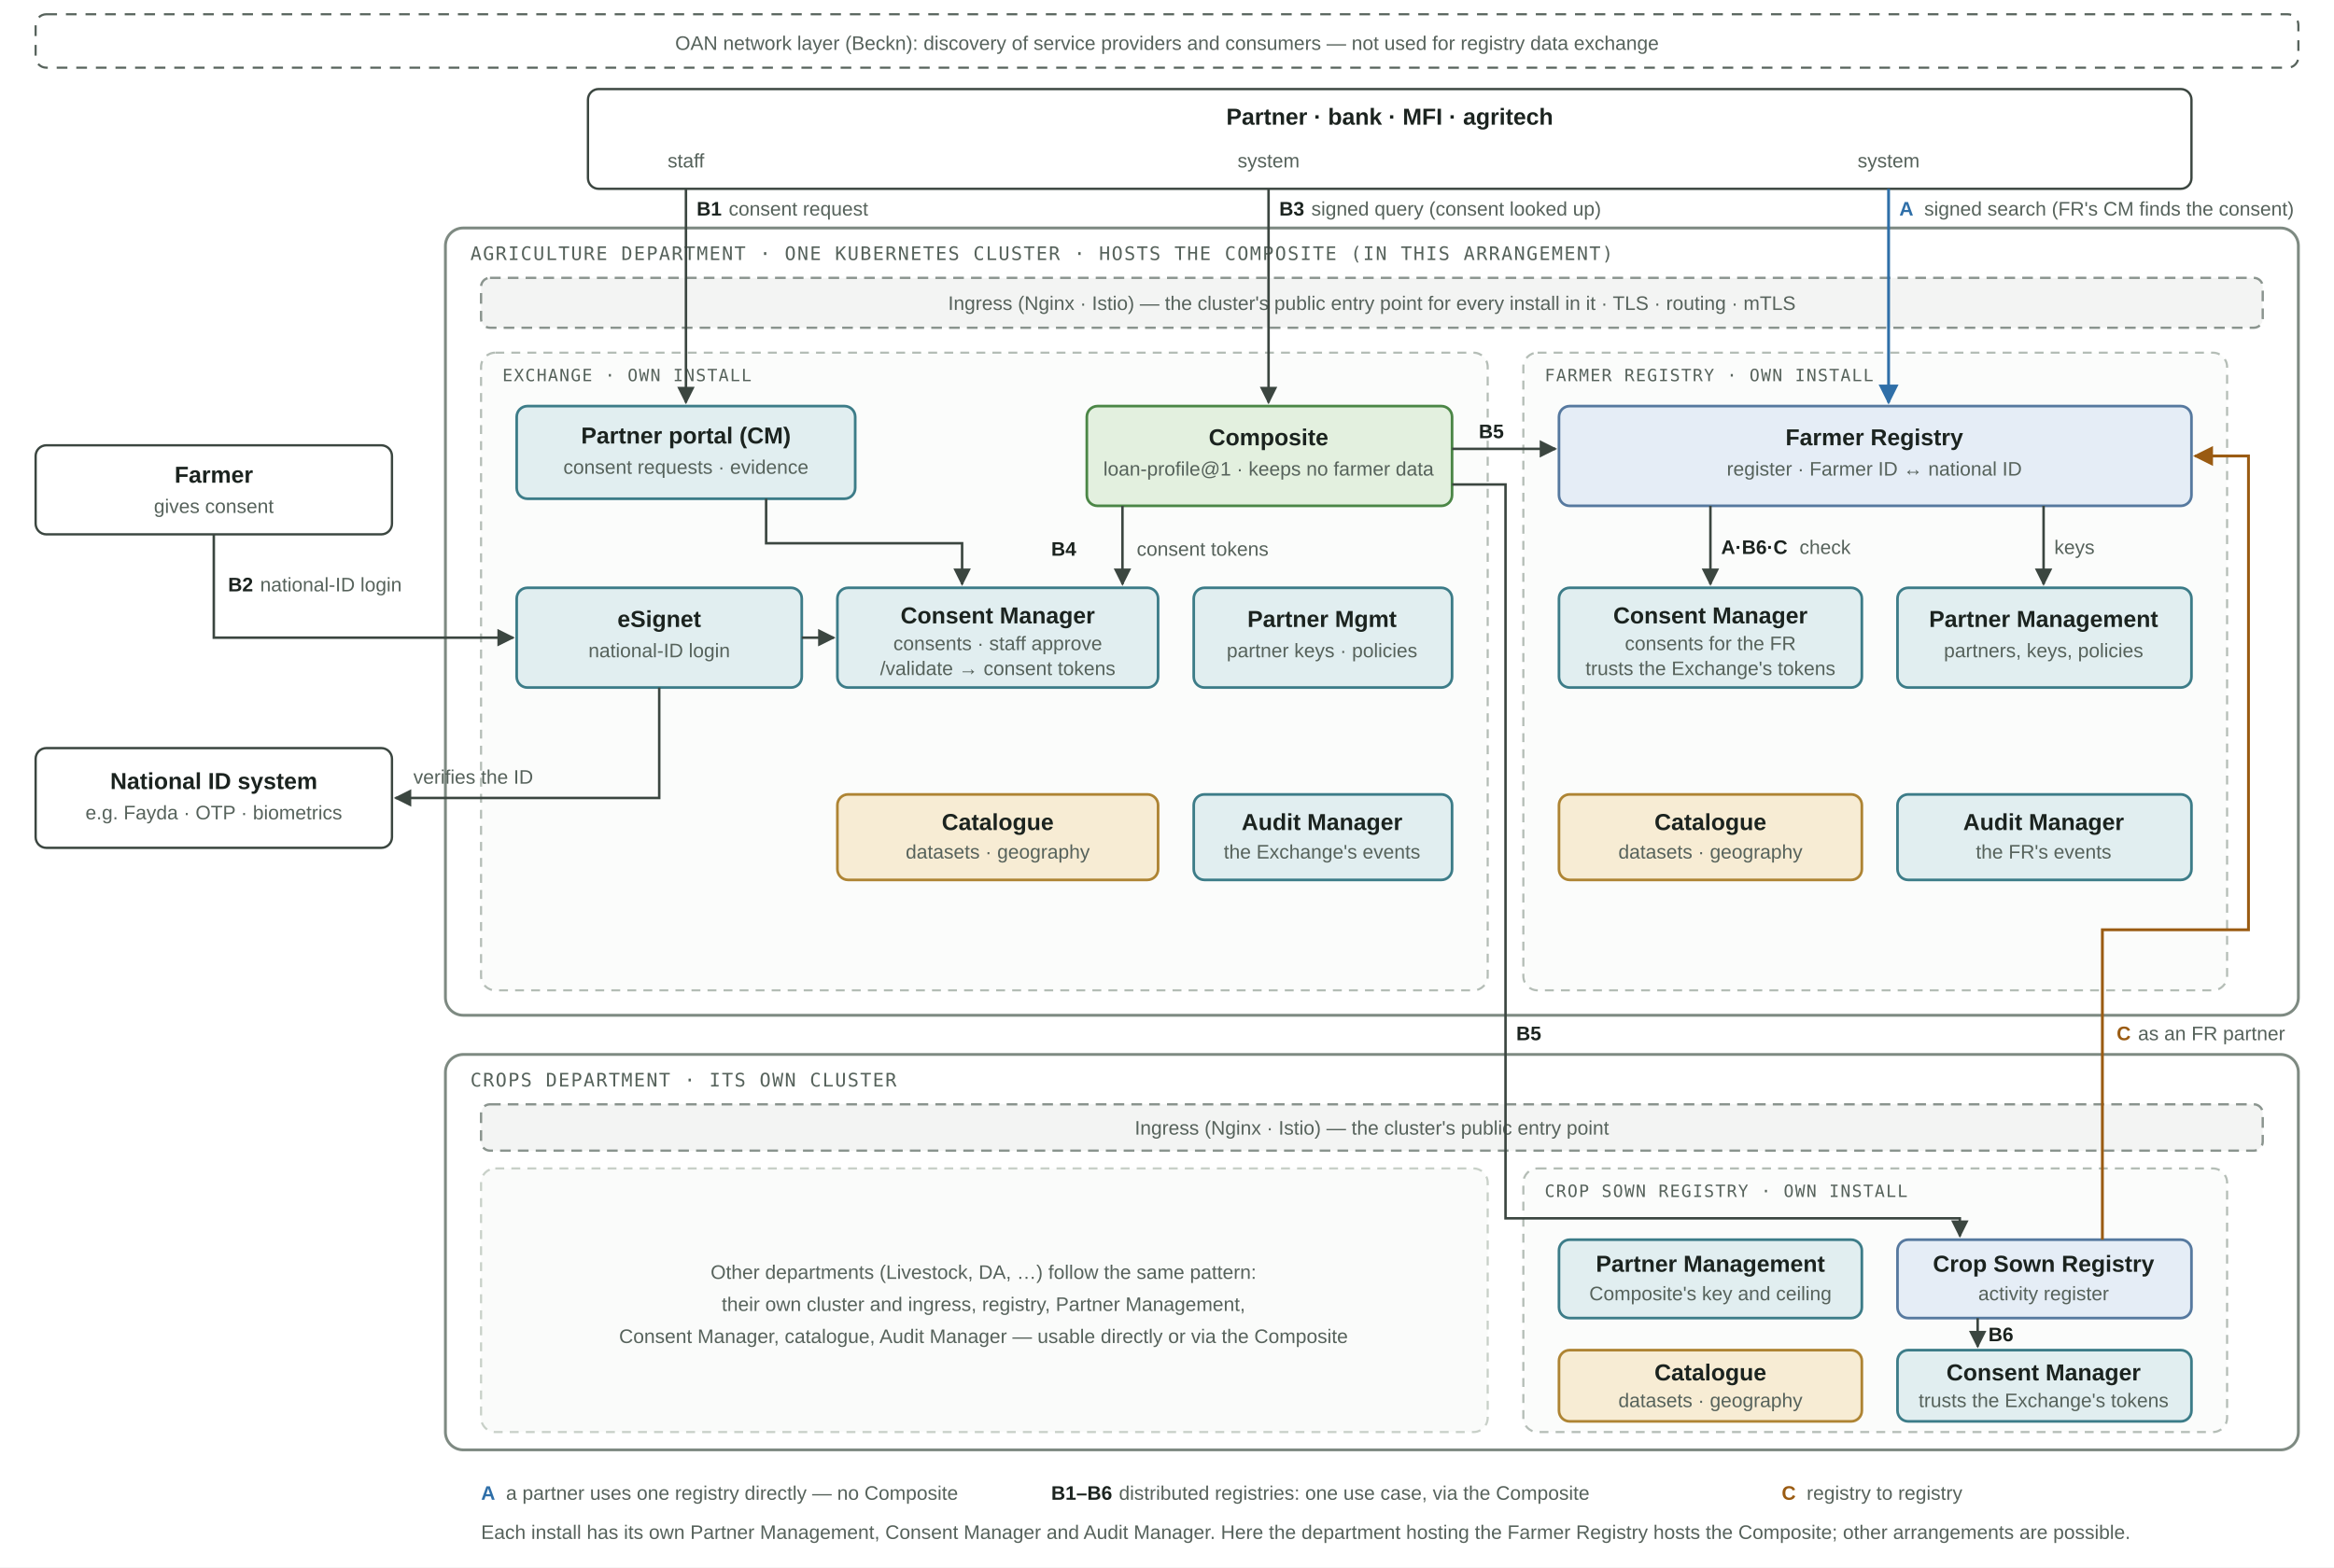
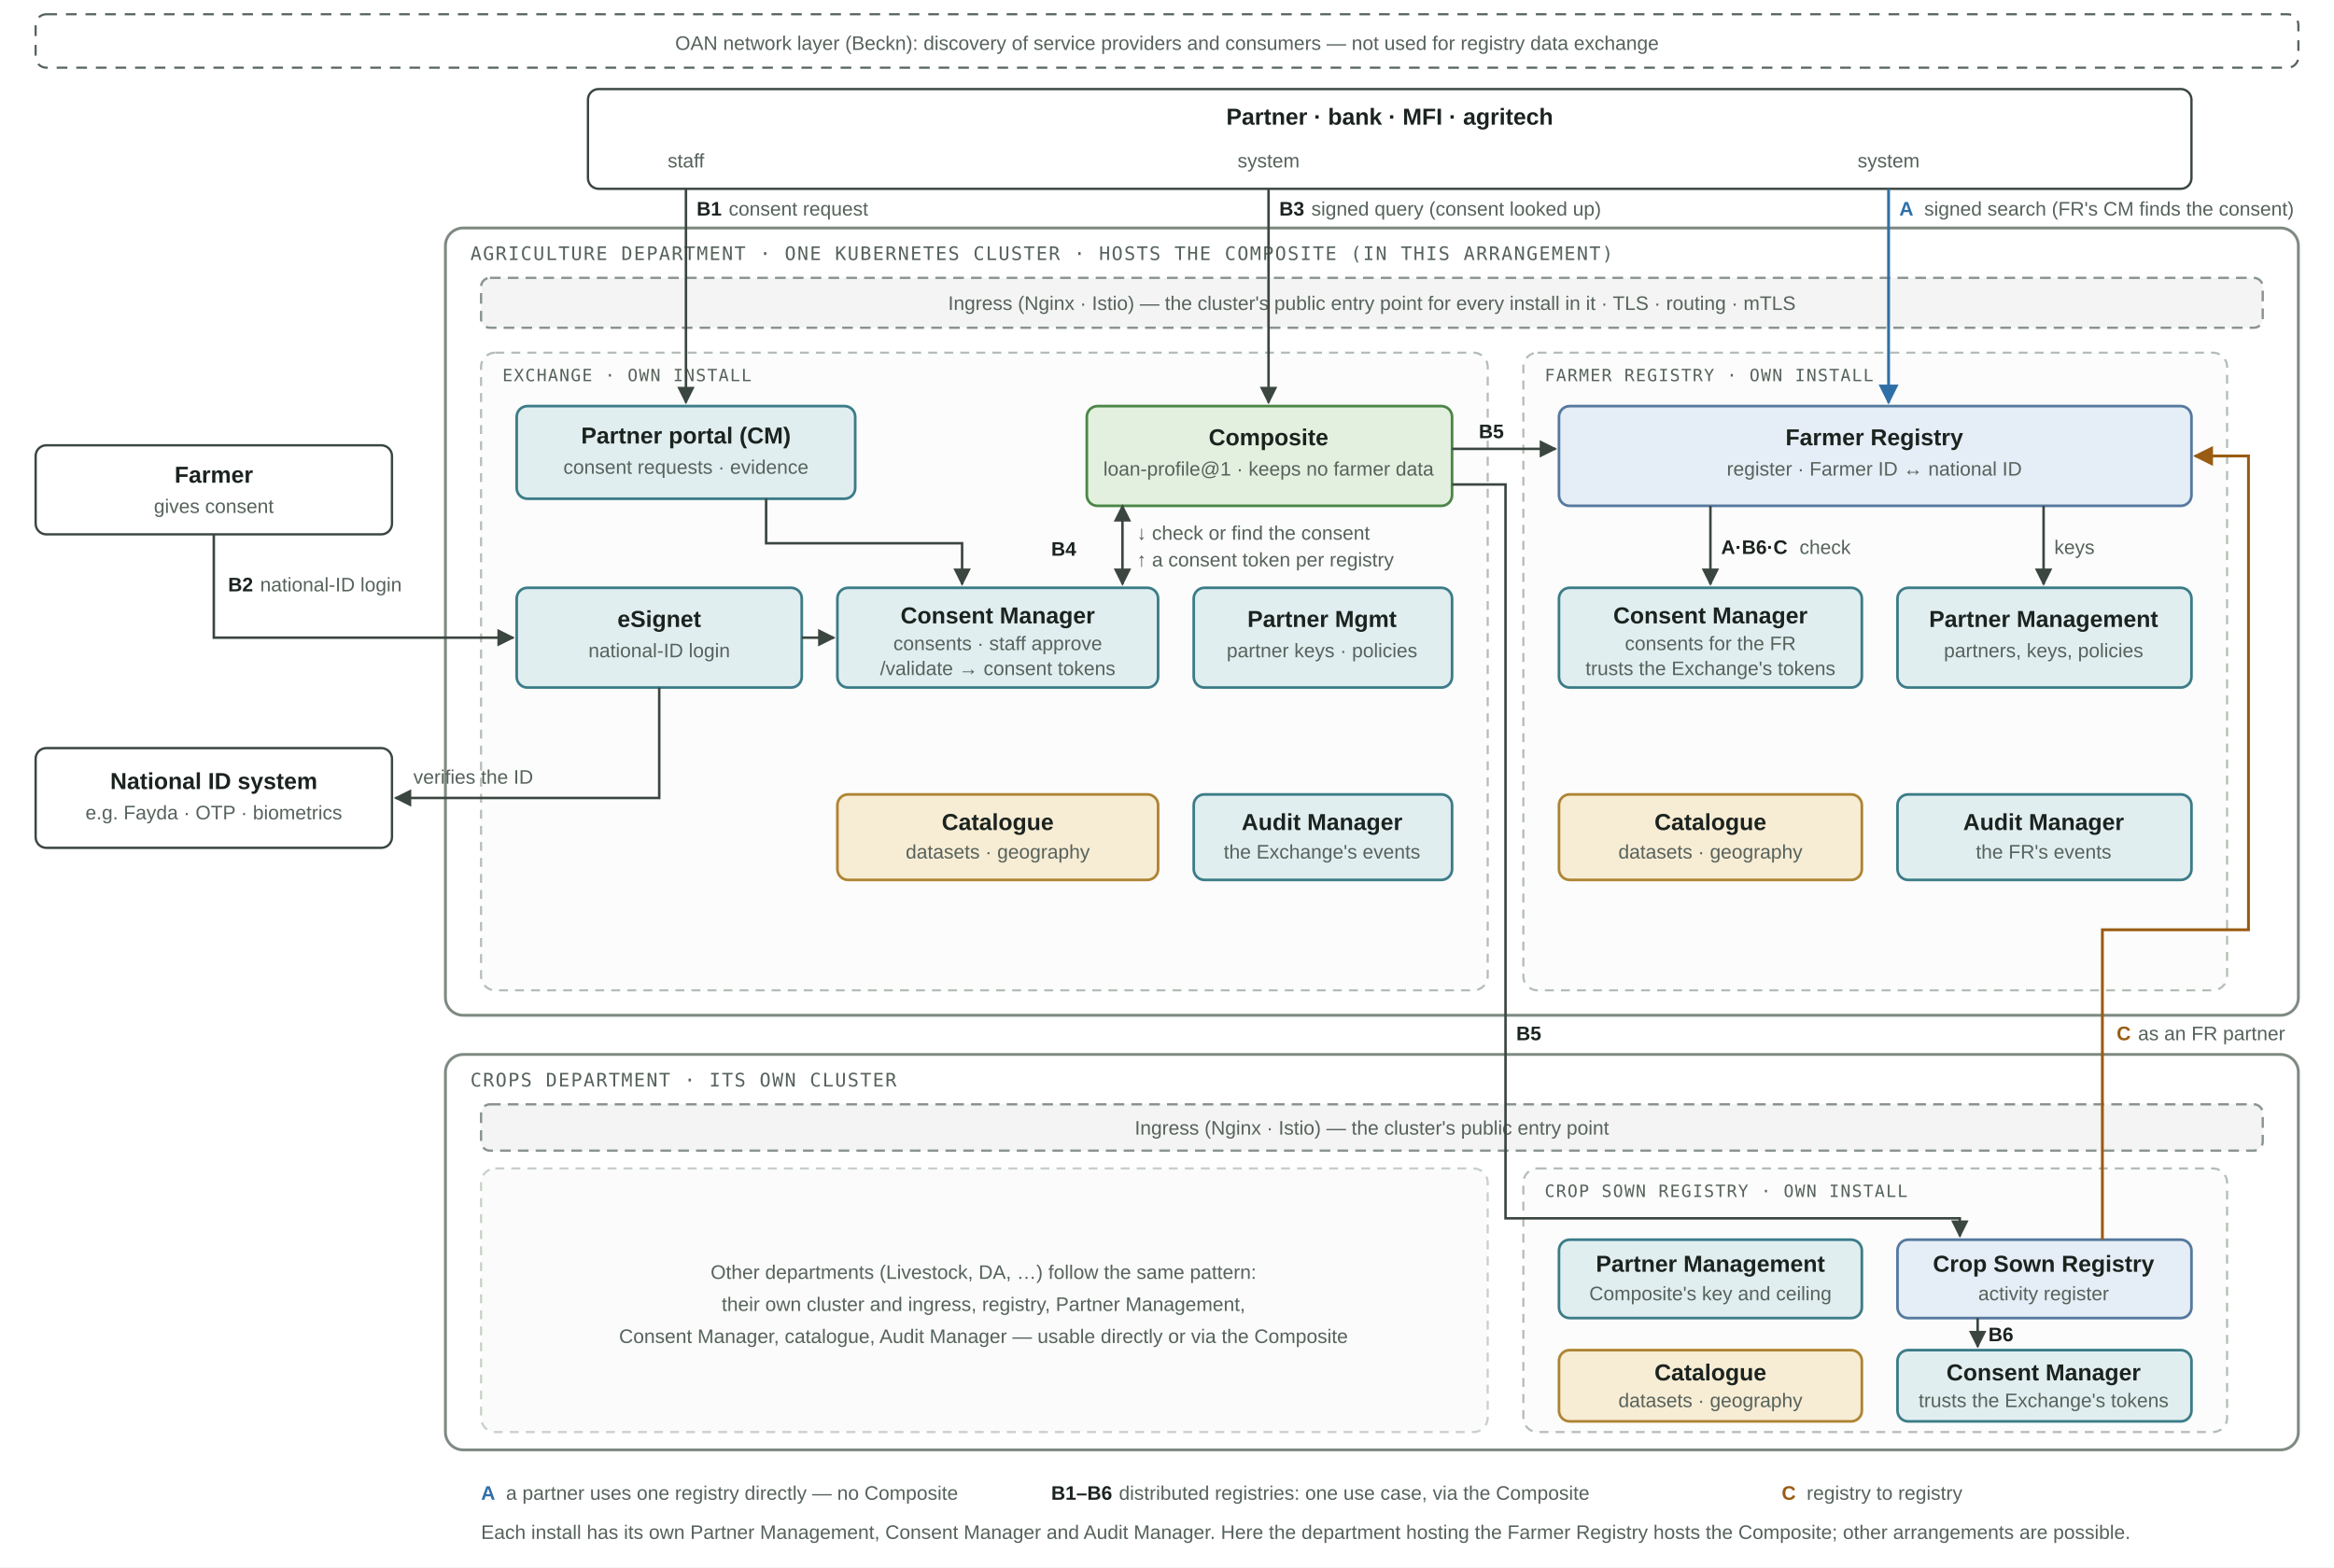
<svg xmlns="http://www.w3.org/2000/svg" width="1310" height="880" viewBox="0 0 1310 880" role="img" aria-label="Agri Stack across departments. Each department runs its own Kubernetes cluster behind its own ingress. In the Agriculture Department, which hosts the Composite in this arrangement, the Exchange (partner portal, Consent Manager, Partner Management, eSignet, Composite) and the Farmer Registry are separate installs, each with its own Partner Management (partners, their keys and access policies), Consent Manager and Audit Manager. Path A: a partner calls the Farmer Registry directly; the registry's Consent Manager finds the farmer's consent. Path B, distributed registries: the farmer's consent is collected at the Exchange (the farmer logs in with the national ID), the partner's system queries the Composite (no consent ID needed: the Exchange Consent Manager finds the consent), which gets a consent token per registry from the Exchange Consent Manager and searches the Farmer Registry and the Crop Sown Registry; each registry checks its consent token at its own Consent Manager, offline, with the Exchange Consent Manager's public key: the departments never call the Exchange. Path C: the Crop Sown Registry calls the Farmer Registry as one of its partners.">
  <style>
text{font-family:'Public Sans','Helvetica Neue',Arial,sans-serif;fill:#1B231F}
.t{font-size:13px;font-weight:600} .s{font-size:11px;fill:#56625B} .lbl{font-size:11px;fill:#56625B}
.cap{font-size:10.5px;letter-spacing:.07em;fill:#56625B;font-family:'JetBrains Mono',Menlo,monospace}
.cap2{font-size:9.5px;letter-spacing:.07em;fill:#56625B;font-family:'JetBrains Mono',Menlo,monospace}
.n{font-size:11px;font-weight:700;fill:#1B231F}
.l1{fill:#E5EDF6;stroke:#56799F;stroke-width:1.5} .l2{fill:#F7ECD4;stroke:#AE8433;stroke-width:1.5}
.dpi{fill:#E1EEF0;stroke:#3C7C88;stroke-width:1.5} .uc{fill:#E3F0DF;stroke:#4B8646;stroke-width:1.5}
.plain{fill:#FFFFFF;stroke:#3B4640;stroke-width:1.3}
.infra{fill:#F3F4F3;stroke:#8A948E;stroke-width:1.3;stroke-dasharray:6 4}
.cluster{fill:none;stroke:#7E8A82;stroke-width:1.6}
.ns{fill:#FBFCFB;stroke:#B4BDB6;stroke-width:1.2;stroke-dasharray:5 4}
.faint{fill:#FAFBFA;stroke:#C8D0C8;stroke-width:1.2;stroke-dasharray:5 4}
.band{fill:none;stroke:#56625B;stroke-width:1.2;stroke-dasharray:6 5}
.ar{stroke:#3B4640;stroke-width:1.4;fill:none} .ar.d{stroke-dasharray:5 4}
.arA{stroke:#2F6FA8;stroke-width:1.6;fill:none} .arC{stroke:#9A5B12;stroke-width:1.6;fill:none}
.nA{font-size:11px;font-weight:700;fill:#2F6FA8} .nC{font-size:11px;font-weight:700;fill:#9A5B12}
</style>
  <rect width="100%" height="100%" fill="#FFFFFF" />
  <defs>
    <marker id="a1" viewBox="0 0 10 10" refX="9" refY="5" markerWidth="7" markerHeight="7" orient="auto-start-reverse">
      <path d="M0,0 L10,5 L0,10 z" fill="#3B4640" />
    </marker>
    <marker id="aA" viewBox="0 0 10 10" refX="9" refY="5" markerWidth="7" markerHeight="7" orient="auto-start-reverse">
      <path d="M0,0 L10,5 L0,10 z" fill="#2F6FA8" />
    </marker>
    <marker id="aC" viewBox="0 0 10 10" refX="9" refY="5" markerWidth="7" markerHeight="7" orient="auto-start-reverse">
      <path d="M0,0 L10,5 L0,10 z" fill="#9A5B12" />
    </marker>
  </defs>
  <rect class="band" x="20" y="8" width="1270" height="30" rx="6" />
  <text class="lbl" x="655" y="28" text-anchor="middle">OAN network layer (Beckn): discovery of service providers and consumers — not used for registry data exchange</text>
  <rect class="plain" x="330" y="50" width="900" height="56" rx="6" />
  <text class="t" x="780" y="70" text-anchor="middle">Partner · bank · MFI · agritech</text>
  <text class="s" x="385" y="94" text-anchor="middle">staff</text>
  <text class="s" x="712" y="94" text-anchor="middle">system</text>
  <text class="s" x="1060" y="94" text-anchor="middle">system</text>
  <rect class="plain" x="20" y="250" width="200" height="50" rx="6" />
  <text class="t" x="120" y="271" text-anchor="middle">Farmer</text>
  <text class="s" x="120" y="288" text-anchor="middle">gives consent</text>
  <rect class="plain" x="20" y="420" width="200" height="56" rx="6" />
  <text class="t" x="120" y="443" text-anchor="middle">National ID system</text>
  <text class="s" x="120" y="460" text-anchor="middle">e.g. Fayda · OTP · biometrics</text>
  <rect class="cluster" x="250" y="128" width="1040" height="442" rx="10" />
  <text class="cap" x="264" y="146">AGRICULTURE DEPARTMENT · ONE KUBERNETES CLUSTER · HOSTS THE COMPOSITE (IN THIS ARRANGEMENT)</text>
  <rect class="infra" x="270" y="156" width="1000" height="28" rx="5" />
  <text class="s" x="770" y="174" text-anchor="middle">Ingress (Nginx · Istio) — the cluster's public entry point for every install in it · TLS · routing · mTLS</text>
  <rect class="ns" x="270" y="198" width="565" height="358" rx="8" />
  <text class="cap2" x="282" y="214">EXCHANGE · OWN INSTALL</text>
  <rect class="dpi" x="290" y="228" width="190" height="52" rx="6" />
  <text class="t" x="385" y="249" text-anchor="middle">Partner portal (CM)</text>
  <text class="s" x="385" y="266" text-anchor="middle">consent requests · evidence</text>
  <rect class="uc" x="610" y="228" width="205" height="56" rx="6" />
  <text class="t" x="712" y="250" text-anchor="middle">Composite</text>
  <text class="s" x="712" y="267" text-anchor="middle">loan-profile@1 · keeps no farmer data</text>
  <rect class="dpi" x="290" y="330" width="160" height="56" rx="6" />
  <text class="t" x="370" y="352" text-anchor="middle">eSignet</text>
  <text class="s" x="370" y="369" text-anchor="middle">national-ID login</text>
  <rect class="dpi" x="470" y="330" width="180" height="56" rx="6" />
  <text class="t" x="560" y="350" text-anchor="middle">Consent Manager</text>
  <text class="s" x="560" y="365" text-anchor="middle">consents · staff approve</text>
  <text class="s" x="560" y="379" text-anchor="middle">/validate → consent tokens</text>
  <rect class="dpi" x="670" y="330" width="145" height="56" rx="6" />
  <text class="t" x="742" y="352" text-anchor="middle">Partner Mgmt</text>
  <text class="s" x="742" y="369" text-anchor="middle">partner keys · policies</text>
  <rect class="l2" x="470" y="446" width="180" height="48" rx="6" />
  <text class="t" x="560" y="466" text-anchor="middle">Catalogue</text>
  <text class="s" x="560" y="482" text-anchor="middle">datasets · geography</text>
  <rect class="dpi" x="670" y="446" width="145" height="48" rx="6" />
  <text class="t" x="742" y="466" text-anchor="middle">Audit Manager</text>
  <text class="s" x="742" y="482" text-anchor="middle">the Exchange's events</text>
  <rect class="ns" x="855" y="198" width="395" height="358" rx="8" />
  <text class="cap2" x="867" y="214">FARMER REGISTRY · OWN INSTALL</text>
  <rect class="l1" x="875" y="228" width="355" height="56" rx="6" />
  <text class="t" x="1052" y="250" text-anchor="middle">Farmer Registry</text>
  <text class="s" x="1052" y="267" text-anchor="middle">register · Farmer ID ↔ national ID</text>
  <rect class="dpi" x="875" y="330" width="170" height="56" rx="6" />
  <text class="t" x="960" y="350" text-anchor="middle">Consent Manager</text>
  <text class="s" x="960" y="365" text-anchor="middle">consents for the FR</text>
  <text class="s" x="960" y="379" text-anchor="middle">trusts the Exchange's tokens</text>
  <rect class="dpi" x="1065" y="330" width="165" height="56" rx="6" />
  <text class="t" x="1147" y="352" text-anchor="middle">Partner Management</text>
  <text class="s" x="1147" y="369" text-anchor="middle">partners, keys, policies</text>
  <rect class="l2" x="875" y="446" width="170" height="48" rx="6" />
  <text class="t" x="960" y="466" text-anchor="middle">Catalogue</text>
  <text class="s" x="960" y="482" text-anchor="middle">datasets · geography</text>
  <rect class="dpi" x="1065" y="446" width="165" height="48" rx="6" />
  <text class="t" x="1147" y="466" text-anchor="middle">Audit Manager</text>
  <text class="s" x="1147" y="482" text-anchor="middle">the FR's events</text>
  <rect class="cluster" x="250" y="592" width="1040" height="222" rx="10" />
  <text class="cap" x="264" y="610">CROPS DEPARTMENT · ITS OWN CLUSTER</text>
  <rect class="infra" x="270" y="620" width="1000" height="26" rx="5" />
  <text class="s" x="770" y="637" text-anchor="middle">Ingress (Nginx · Istio) — the cluster's public entry point</text>
  <rect class="ns" x="855" y="656" width="395" height="148" rx="8" />
  <text class="cap2" x="867" y="672">CROP SOWN REGISTRY · OWN INSTALL</text>
  <rect class="dpi" x="875" y="696" width="170" height="44" rx="6" />
  <text class="t" x="960" y="714" text-anchor="middle">Partner Management</text>
  <text class="s" x="960" y="730" text-anchor="middle">Composite's key and ceiling</text>
  <rect class="l1" x="1065" y="696" width="165" height="44" rx="6" />
  <text class="t" x="1147" y="714" text-anchor="middle">Crop Sown Registry</text>
  <text class="s" x="1147" y="730" text-anchor="middle">activity register</text>
  <rect class="l2" x="875" y="758" width="170" height="40" rx="6" />
  <text class="t" x="960" y="775" text-anchor="middle">Catalogue</text>
  <text class="s" x="960" y="790" text-anchor="middle">datasets · geography</text>
  <rect class="dpi" x="1065" y="758" width="165" height="40" rx="6" />
  <text class="t" x="1147" y="775" text-anchor="middle">Consent Manager</text>
  <text class="s" x="1147" y="790" text-anchor="middle">trusts the Exchange's tokens</text>
  <rect class="faint" x="270" y="656" width="565" height="148" rx="8" />
  <text class="lbl" x="552" y="718" text-anchor="middle">Other departments (Livestock, DA, …) follow the same pattern:</text>
  <text class="lbl" x="552" y="736" text-anchor="middle">their own cluster and ingress, registry, Partner Management,</text>
  <text class="lbl" x="552" y="754" text-anchor="middle">Consent Manager, catalogue, Audit Manager — usable directly or via the Composite</text>
  <text class="nA" x="270" y="842">A</text>
  <text class="lbl" x="284" y="842">a partner uses one registry directly — no Composite</text>
  <text class="n" x="590" y="842">B1–B6</text>
  <text class="lbl" x="628" y="842">distributed registries: one use case, via the Composite</text>
  <text class="nC" x="1000" y="842">C</text>
  <text class="lbl" x="1014" y="842">registry to registry</text>
  <text class="lbl" x="270" y="864">Each install has its own Partner Management, Consent Manager and Audit Manager. Here the department hosting the Farmer Registry hosts the Composite; other arrangements are possible.</text>
  <line class="ar" x1="385" y1="106" x2="385" y2="226" marker-end="url(#a1)" />
  <text class="n" x="391" y="121">B1</text>
  <text class="lbl" x="409" y="121">consent request</text>
  <polyline class="ar" points="430,280 430,305 540,305 540,328" marker-end="url(#a1)" />
  <polyline class="ar" points="120,300 120,358 288,358" marker-end="url(#a1)" />
  <text class="n" x="128" y="332">B2</text>
  <text class="lbl" x="146" y="332">national-ID login</text>
  <polyline class="ar" points="370,386 370,448 222,448" marker-end="url(#a1)" />
  <text class="lbl" x="232" y="440">verifies the ID</text>
  <line class="ar" x1="450" y1="358" x2="468" y2="358" marker-end="url(#a1)" />
  <line class="ar" x1="712" y1="106" x2="712" y2="226" marker-end="url(#a1)" />
  <text class="n" x="718" y="121">B3</text>
  <text class="lbl" x="736" y="121">signed query (consent looked up)</text>
-   <polyline class="ar" points="630,284 630,328" marker-end="url(#a1)" />
+   <polyline class="ar" points="630,284 630,328" marker-end="url(#a1)" marker-start="url(#a1)" />
  <text class="n" x="590" y="312">B4</text>
-   <text class="lbl" x="638" y="312">consent tokens</text>
+   <text class="lbl" x="638" y="303">↓ check or find the consent</text>
+   <text class="lbl" x="638" y="318">↑ a consent token per registry</text>
  <line class="ar" x1="815" y1="252" x2="873" y2="252" marker-end="url(#a1)" />
  <text class="n" x="830" y="246">B5</text>
  <polyline class="ar" points="815,272 845,272 845,684 1100,684 1100,694" marker-end="url(#a1)" />
  <text class="n" x="851" y="584">B5</text>
  <line class="arA" x1="1060" y1="106" x2="1060" y2="226" marker-end="url(#aA)" />
  <text class="nA" x="1066" y="121">A</text>
  <text class="lbl" x="1080" y="121">signed search (FR's CM finds the consent)</text>
  <line class="ar" x1="960" y1="284" x2="960" y2="328" marker-end="url(#a1)" />
  <text class="n" x="966" y="311">A·B6·C</text>
  <text class="lbl" x="1010" y="311">check</text>
  <line class="ar" x1="1147" y1="284" x2="1147" y2="328" marker-end="url(#a1)" />
  <text class="lbl" x="1153" y="311">keys</text>
  <line class="ar" x1="1110" y1="740" x2="1110" y2="756" marker-end="url(#a1)" />
  <text class="n" x="1116" y="753">B6</text>
  <polyline class="arC" points="1180,696 1180,522 1262,522 1262,256 1232,256" marker-end="url(#aC)" />
  <text class="nC" x="1188" y="584">C</text>
  <text class="lbl" x="1200" y="584">as an FR partner</text>
</svg>
